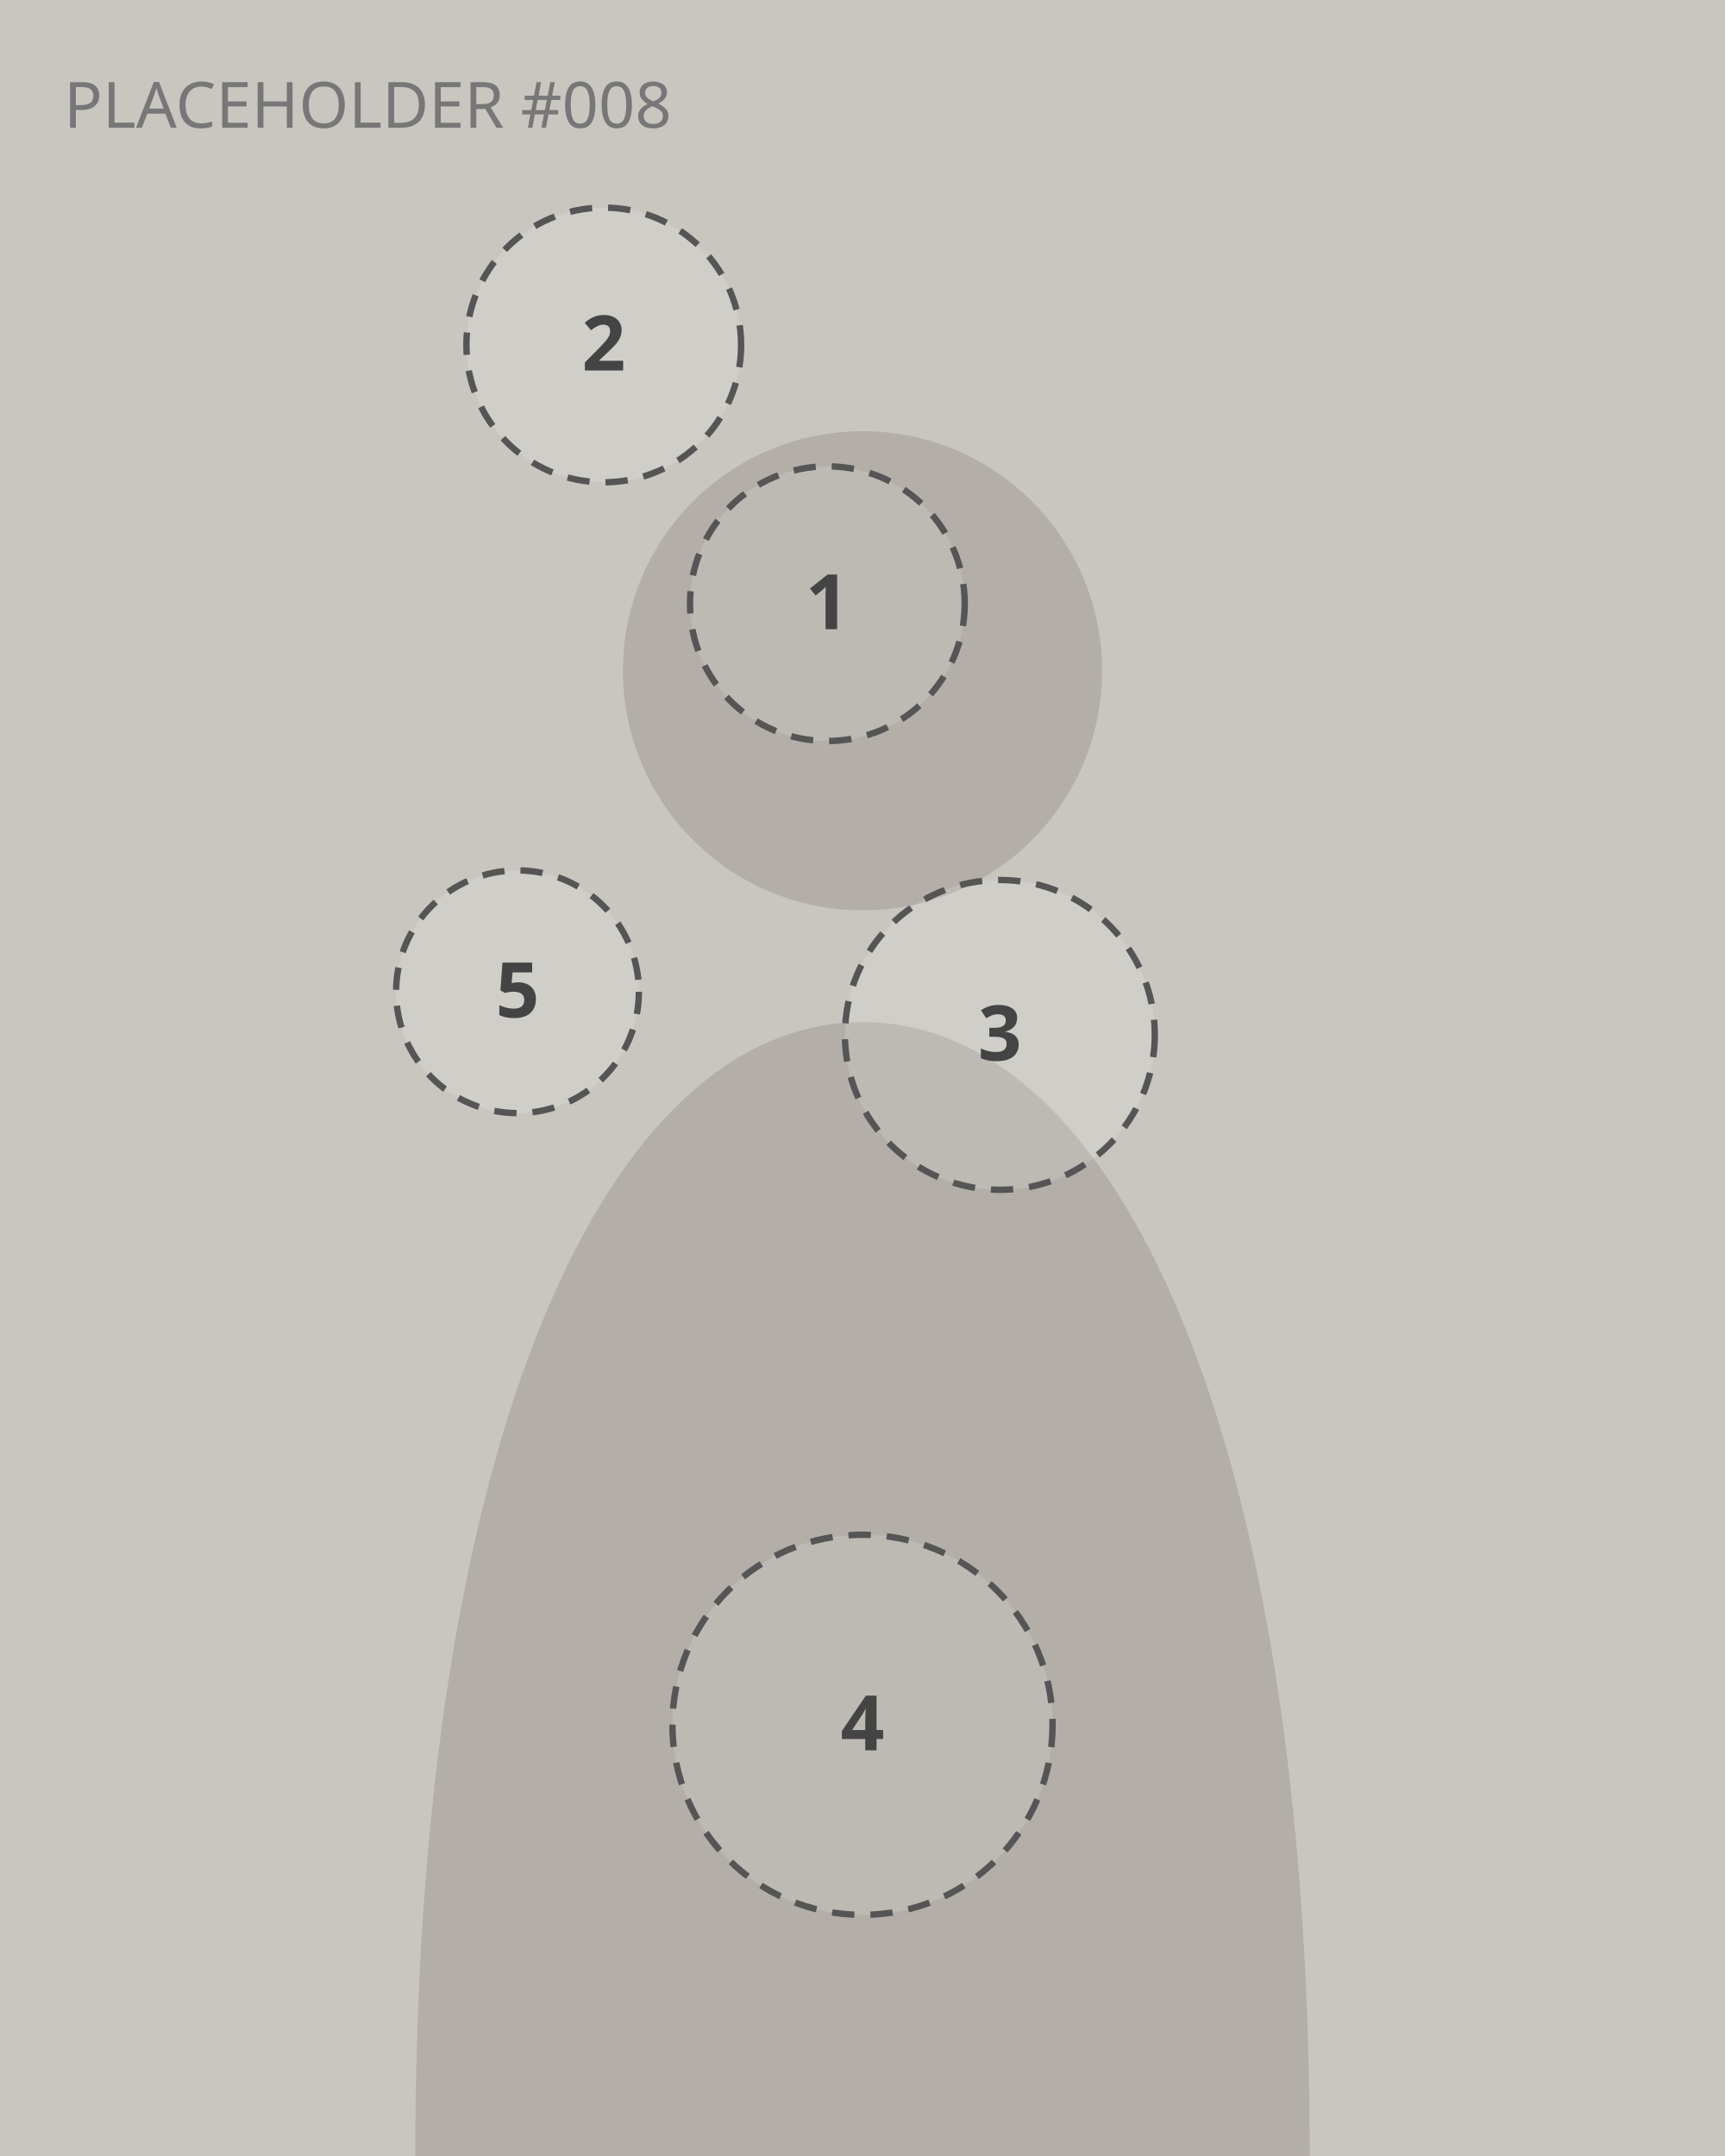
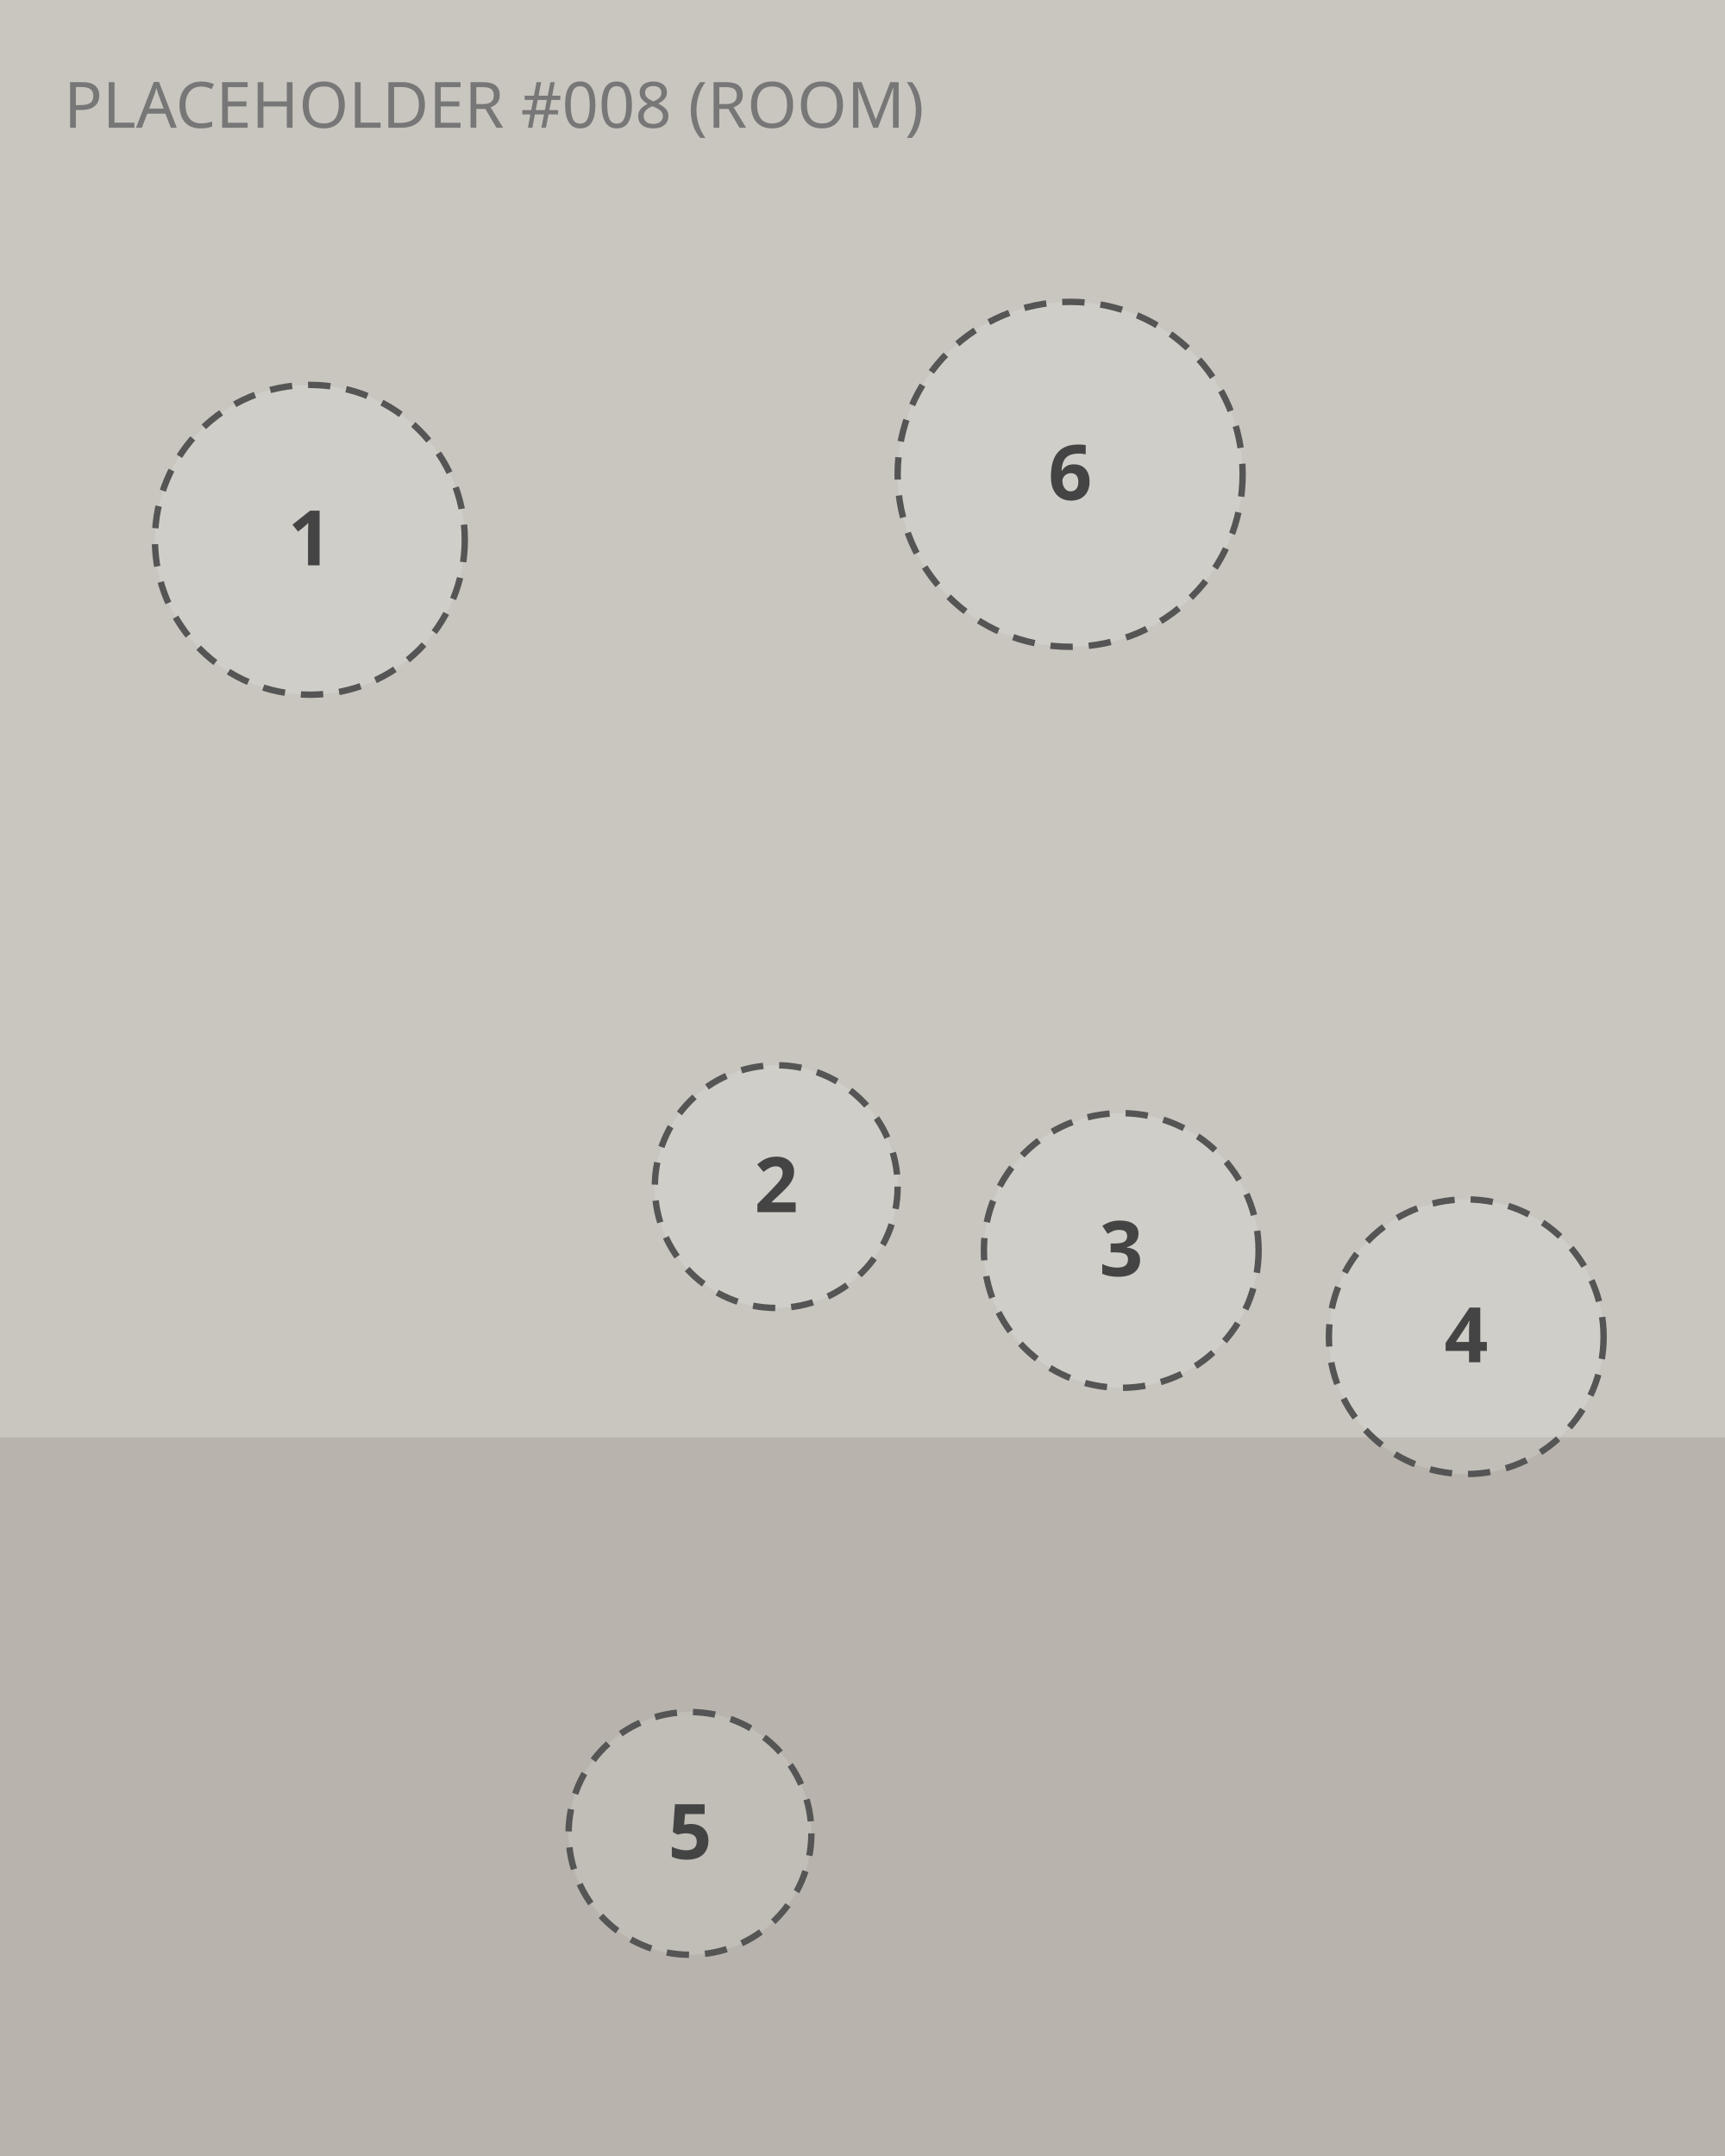
<svg xmlns="http://www.w3.org/2000/svg" viewBox="0 0 1080 1350" width="1080" height="1350">
  <rect width="1080" height="1350" fill="#c9c6c0" />
-   <circle cx="540" cy="420" r="150" fill="#b3afa8" />
-   <path d="M260 1350 C260 900 380 640 540 640 C700 640 820 900 820 1350 Z" fill="#b3afa8" />
-   <text x="40" y="80" font-size="40" fill="#777" font-family="sans-serif">PLACEHOLDER #008</text>
-   <circle cx="518" cy="378" r="86" fill="#ffffff22" stroke="#555" stroke-width="4" stroke-dasharray="14 10" />
-   <text x="518" y="394" font-size="48" text-anchor="middle" fill="#444" font-family="sans-serif" font-weight="700">1</text>
-   <circle cx="378" cy="216" r="86" fill="#ffffff22" stroke="#555" stroke-width="4" stroke-dasharray="14 10" />
-   <text x="378" y="232" font-size="48" text-anchor="middle" fill="#444" font-family="sans-serif" font-weight="700">2</text>
-   <circle cx="626" cy="648" r="97" fill="#ffffff22" stroke="#555" stroke-width="4" stroke-dasharray="14 10" />
-   <text x="626" y="664" font-size="48" text-anchor="middle" fill="#444" font-family="sans-serif" font-weight="700">3</text>
-   <circle cx="540" cy="1080" r="119" fill="#ffffff22" stroke="#555" stroke-width="4" stroke-dasharray="14 10" />
-   <text x="540" y="1096" font-size="48" text-anchor="middle" fill="#444" font-family="sans-serif" font-weight="700">4</text>
-   <circle cx="324" cy="621" r="76" fill="#ffffff22" stroke="#555" stroke-width="4" stroke-dasharray="14 10" />
-   <text x="324" y="637" font-size="48" text-anchor="middle" fill="#444" font-family="sans-serif" font-weight="700">5</text>
+   <rect x="0" y="900" width="1080" height="450" fill="#b8b4ad" />
+   <text x="40" y="80" font-size="40" fill="#777" font-family="sans-serif">PLACEHOLDER #008 (ROOM)</text>
+   <circle cx="194" cy="338" r="97" fill="#ffffff22" stroke="#555" stroke-width="4" stroke-dasharray="14 10" />
+   <text x="194" y="354" font-size="48" text-anchor="middle" fill="#444" font-family="sans-serif" font-weight="700">1</text>
+   <circle cx="486" cy="743" r="76" fill="#ffffff22" stroke="#555" stroke-width="4" stroke-dasharray="14 10" />
+   <text x="486" y="759" font-size="48" text-anchor="middle" fill="#444" font-family="sans-serif" font-weight="700">2</text>
+   <circle cx="702" cy="783" r="86" fill="#ffffff22" stroke="#555" stroke-width="4" stroke-dasharray="14 10" />
+   <text x="702" y="799" font-size="48" text-anchor="middle" fill="#444" font-family="sans-serif" font-weight="700">3</text>
+   <circle cx="918" cy="837" r="86" fill="#ffffff22" stroke="#555" stroke-width="4" stroke-dasharray="14 10" />
+   <text x="918" y="853" font-size="48" text-anchor="middle" fill="#444" font-family="sans-serif" font-weight="700">4</text>
+   <circle cx="432" cy="1148" r="76" fill="#ffffff22" stroke="#555" stroke-width="4" stroke-dasharray="14 10" />
+   <text x="432" y="1164" font-size="48" text-anchor="middle" fill="#444" font-family="sans-serif" font-weight="700">5</text>
+   <circle cx="670" cy="297" r="108" fill="#ffffff22" stroke="#555" stroke-width="4" stroke-dasharray="14 10" />
+   <text x="670" y="313" font-size="48" text-anchor="middle" fill="#444" font-family="sans-serif" font-weight="700">6</text>
</svg>
